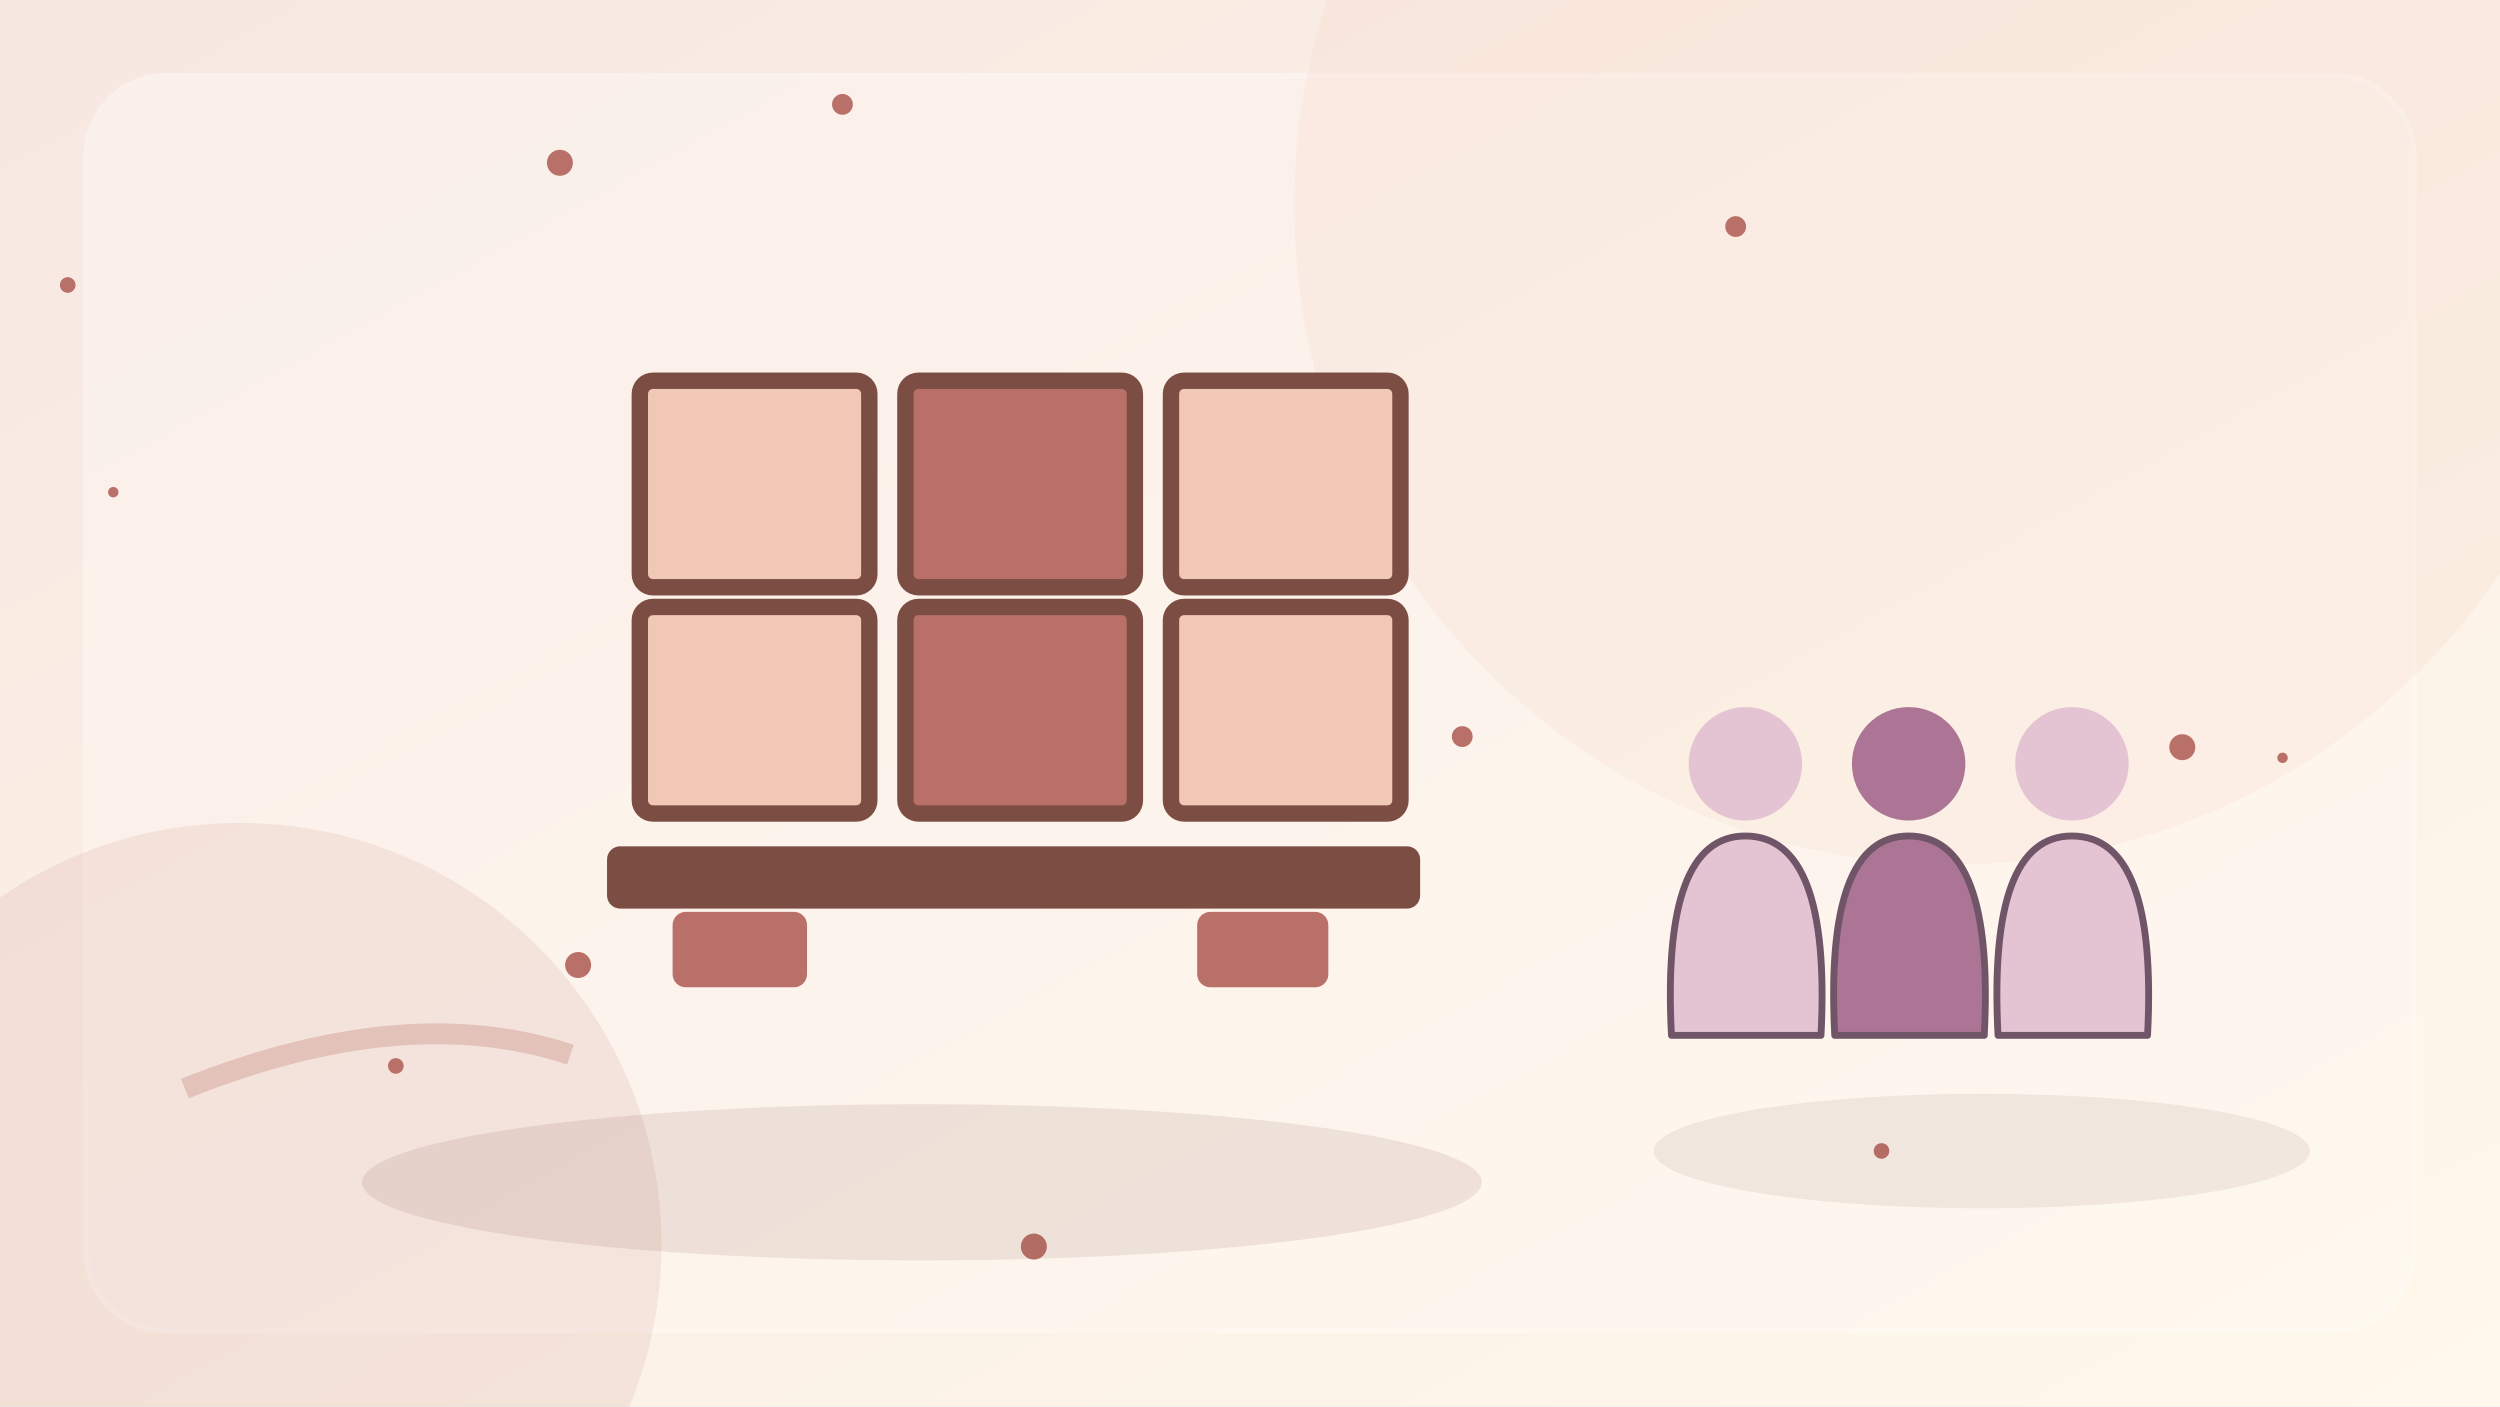
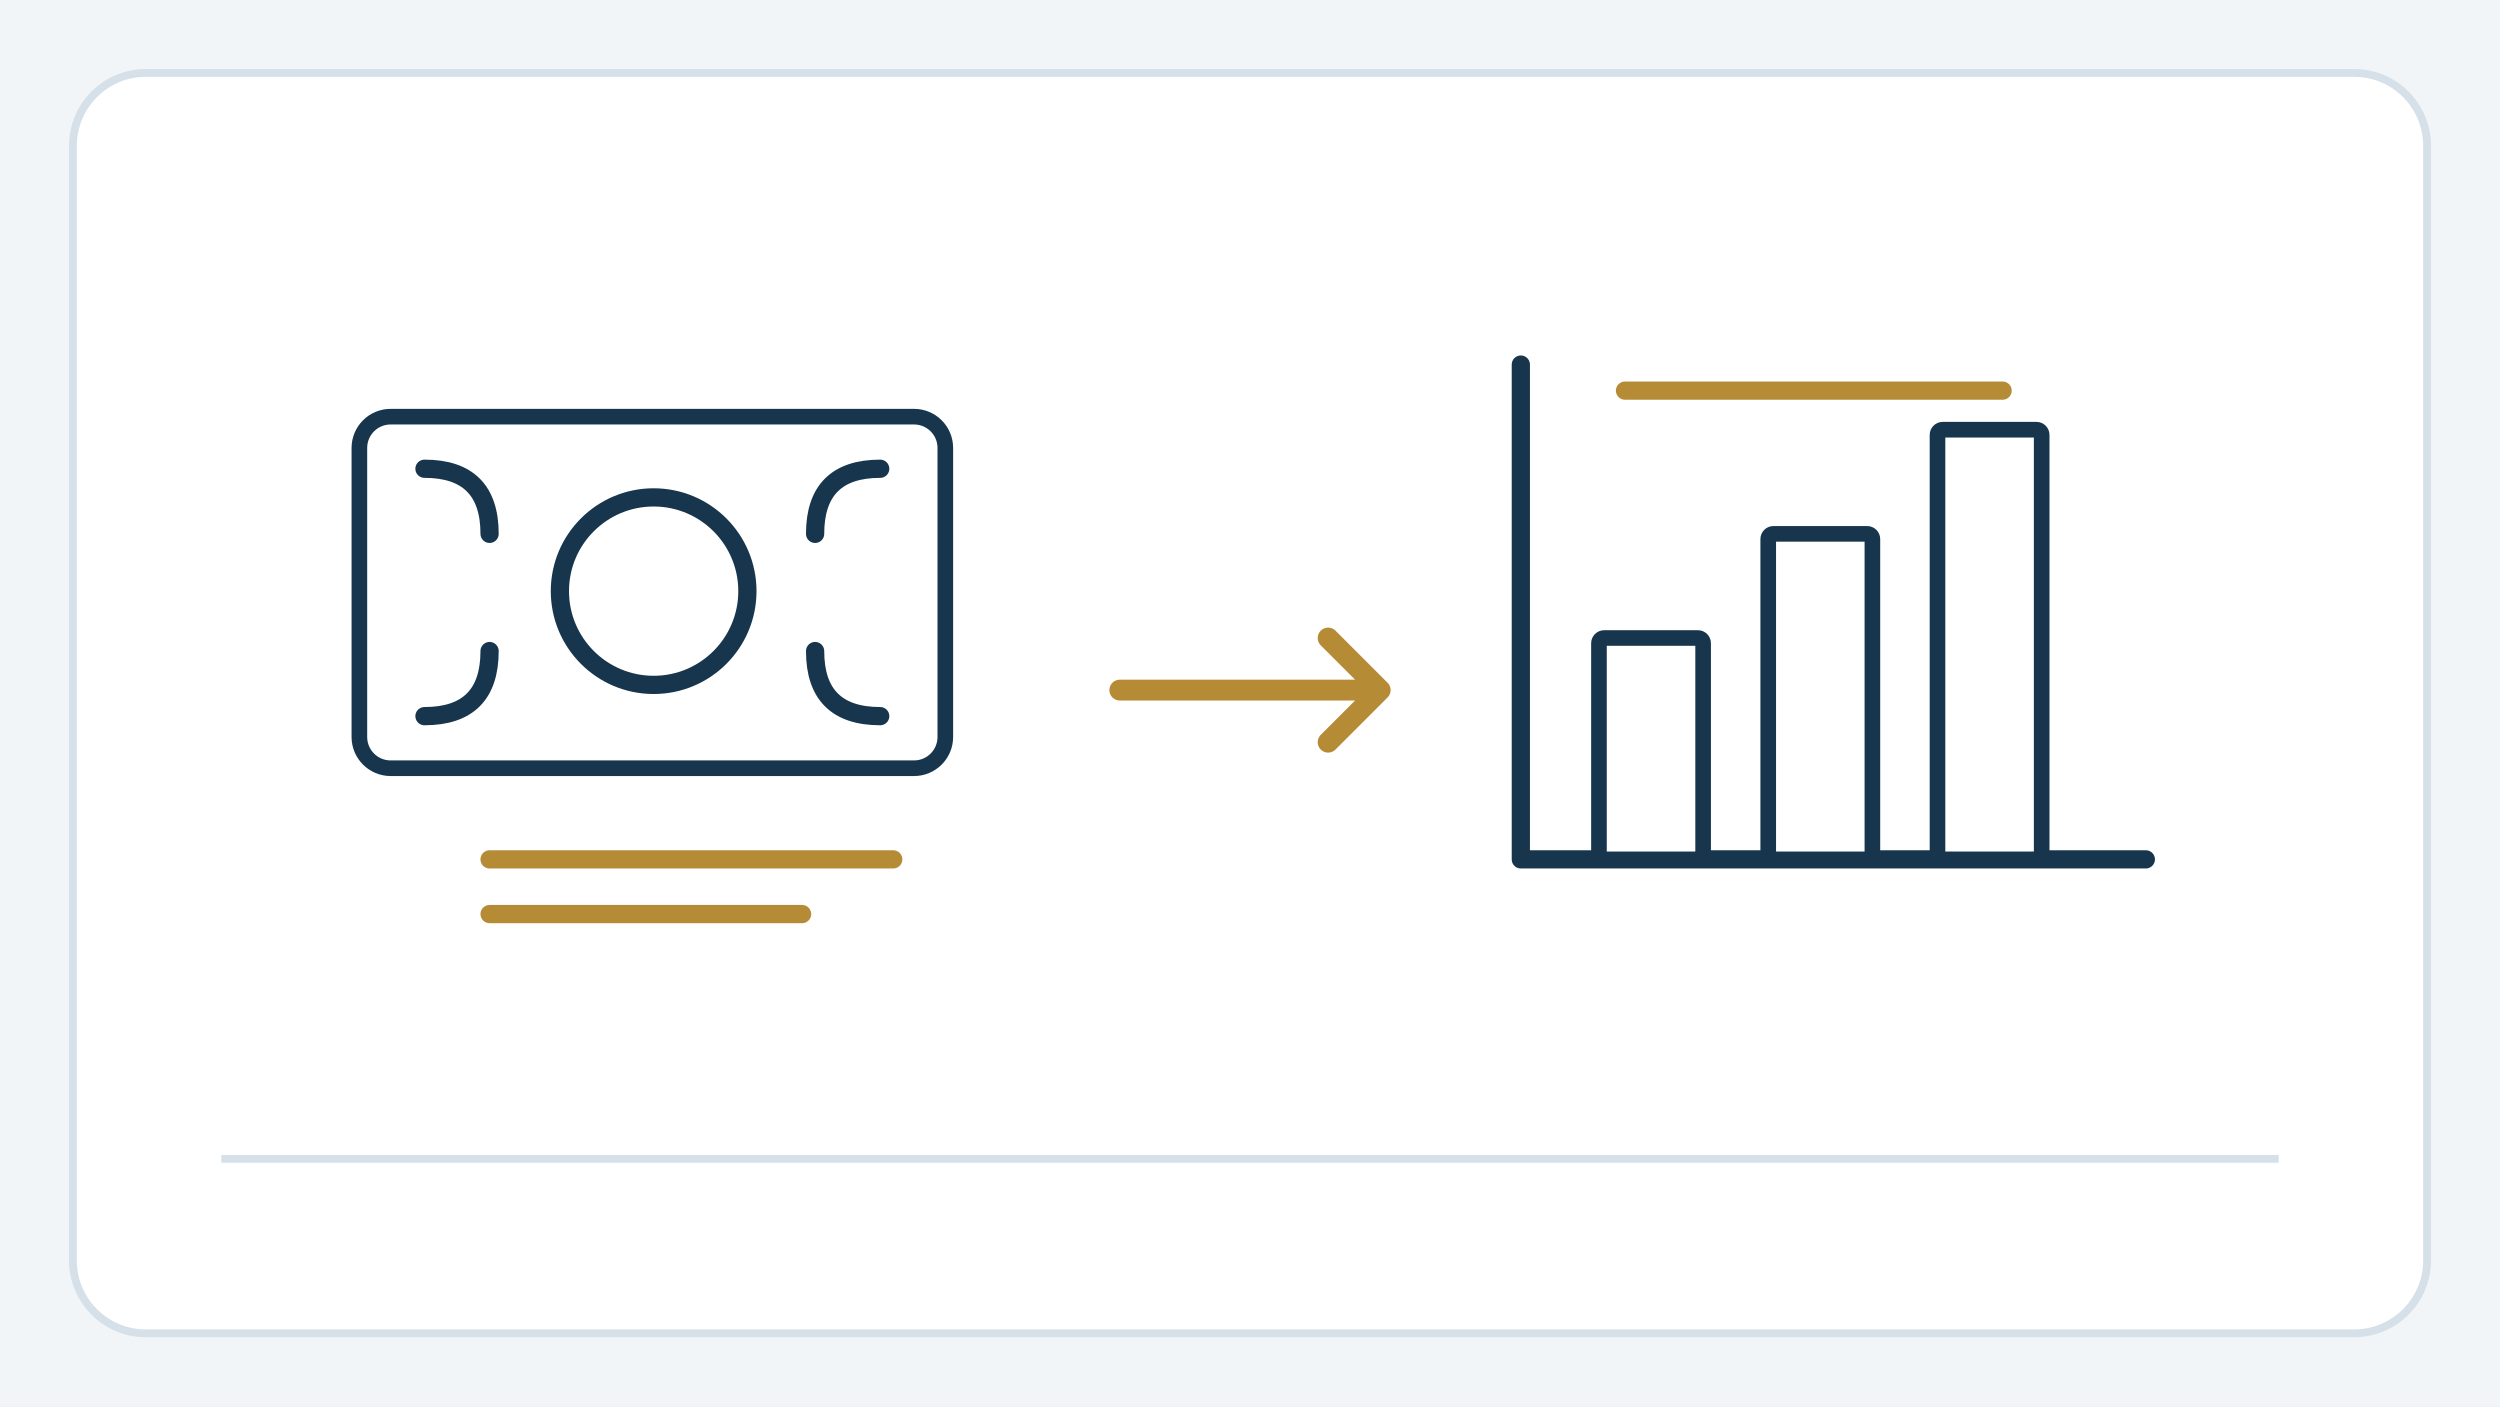
- <svg xmlns="http://www.w3.org/2000/svg" width="960" height="540" viewBox="0 0 960 540" role="img" aria-label="Autorska ilustracja: Wydatek opłacany za drugą osobę">
-   <defs>
-     <linearGradient id="background" x1="0" y1="0" x2="1" y2="1">
-       <stop offset="0" stop-color="#f7e8e1" />
-       <stop offset="1" stop-color="#fff8eb" />
-     </linearGradient>
-   </defs>
-   <rect width="960" height="540" fill="url(#background)" />
-   <rect x="33" y="29" width="894" height="482" rx="31" fill="#fffaf7" opacity=".35" stroke="#fff" stroke-width="2" />
-   <circle cx="750" cy="79" r="253" fill="#f0c8b5" opacity=".16" />
-   <circle cx="92" cy="478" r="162" fill="#b97068" opacity=".12" />
-   <circle cx="666.5" cy="87" r="4" fill="#b97068" stroke="none" stroke-width="4" />
-   <circle cx="397" cy="478.68" r="5" fill="#b97068" stroke="none" stroke-width="4" />
-   <circle cx="152" cy="409.32" r="3" fill="#b97068" stroke="none" stroke-width="4" />
-   <circle cx="222" cy="370.56" r="5" fill="#b97068" stroke="none" stroke-width="4" />
-   <circle cx="365.5" cy="150.24" r="3" fill="#b97068" stroke="none" stroke-width="4" />
-   <circle cx="820.5" cy="382.8" r="4" fill="#b97068" stroke="none" stroke-width="4" />
-   <circle cx="722.5" cy="441.96" r="3" fill="#b97068" stroke="none" stroke-width="4" />
-   <circle cx="775" cy="370.56" r="3" fill="#b97068" stroke="none" stroke-width="4" />
-   <circle cx="323.5" cy="40.08" r="4" fill="#b97068" stroke="none" stroke-width="4" />
-   <circle cx="838" cy="286.92" r="5" fill="#b97068" stroke="none" stroke-width="4" />
-   <circle cx="215" cy="62.52" r="5" fill="#b97068" stroke="none" stroke-width="4" />
-   <circle cx="561.5" cy="282.84" r="4" fill="#b97068" stroke="none" stroke-width="4" />
-   <circle cx="876.5" cy="291" r="2" fill="#b97068" stroke="none" stroke-width="4" />
-   <circle cx="43.5" cy="189" r="2" fill="#b97068" stroke="none" stroke-width="4" />
-   <circle cx="26" cy="109.44" r="3" fill="#b97068" stroke="none" stroke-width="4" />
-   <ellipse cx="354" cy="454" rx="215" ry="30" fill="#7c4e43" opacity=".12" />
-   <ellipse cx="761" cy="442" rx="126" ry="22" fill="#7c4e43" opacity=".10" />
-   <g transform="translate(184 48) scale(1.259)">
-     <rect x="39" y="220" width="248" height="19" rx="4" fill="#7c4e43" stroke="none" stroke-width="4" />
-     <rect x="59" y="240" width="41" height="23" rx="4" fill="#b97068" stroke="none" stroke-width="4" />
-     <rect x="219" y="240" width="40" height="23" rx="4" fill="#b97068" stroke="none" stroke-width="4" />
-     <rect x="49" y="78" width="70" height="63" rx="4" fill="#f0c8b5" stroke="#7c4e43" stroke-width="5" />
-     <rect x="130" y="78" width="70" height="63" rx="4" fill="#b97068" stroke="#7c4e43" stroke-width="5" />
-     <rect x="211" y="78" width="70" height="63" rx="4" fill="#f0c8b5" stroke="#7c4e43" stroke-width="5" />
-     <rect x="49" y="147" width="70" height="63" rx="4" fill="#f0c8b5" stroke="#7c4e43" stroke-width="5" />
-     <rect x="130" y="147" width="70" height="63" rx="4" fill="#b97068" stroke="#7c4e43" stroke-width="5" />
-     <rect x="211" y="147" width="70" height="63" rx="4" fill="#f0c8b5" stroke="#7c4e43" stroke-width="5" />
+ <svg xmlns="http://www.w3.org/2000/svg" width="960" height="540" viewBox="0 0 960 540" role="img" aria-label="Wydatek opłacany za drugą osobę — koszty i obserwacje">
+   <rect width="960" height="540" fill="#f1f5f8" />
+   <rect x="28" y="28" width="904" height="484" rx="28" fill="#fff" stroke="#d6e0e8" stroke-width="3" />
+   <g transform="translate(93 85)">
+     <rect x="45" y="75" width="225" height="135" rx="12" fill="#fff" stroke="#17364d" stroke-width="6" />
+     <path d="M70 95Q95 95 95 120 M245 95Q220 95 220 120 M70 190Q95 190 95 165 M245 190Q220 190 220 165" fill="none" stroke="#17364d" stroke-width="7" stroke-linecap="round" stroke-linejoin="round" />
+     <circle cx="158" cy="142" r="36" fill="none" stroke="#17364d" stroke-width="7" />
+     <path d="M95 245H250 M95 266H215" fill="none" stroke="#b68b36" stroke-width="7" stroke-linecap="round" stroke-linejoin="round" />
  </g>
-   <g transform="translate(626 224) scale(0.660)">
-     <circle cx="67" cy="105" r="33" fill="#e4c4d2" stroke="none" stroke-width="4" />
-     <circle cx="162" cy="105" r="33" fill="#ac7595" stroke="none" stroke-width="4" />
-     <circle cx="257" cy="105" r="33" fill="#e4c4d2" stroke="none" stroke-width="4" />
-     <path d="M24 263q-6-116 43-116q50 0 44 116Z" fill="#e4c4d2" stroke="#705467" stroke-width="4" stroke-linejoin="round" stroke-linecap="round" />
-     <path d="M119 263q-6-116 43-116q50 0 44 116Z" fill="#ac7595" stroke="#705467" stroke-width="4" stroke-linejoin="round" stroke-linecap="round" />
-     <path d="M214 263q-6-116 43-116q50 0 44 116Z" fill="#e4c4d2" stroke="#705467" stroke-width="4" stroke-linejoin="round" stroke-linecap="round" />
+   <g transform="translate(539 85)">
+     <path d="M45 245H285 M45 245V55" fill="none" stroke="#17364d" stroke-width="7" stroke-linecap="round" stroke-linejoin="round" />
+     <rect x="75" y="160" width="40" height="85" rx="2" fill="#fff" stroke="#17364d" stroke-width="6" />
+     <rect x="140" y="120" width="40" height="125" rx="2" fill="#fff" stroke="#17364d" stroke-width="6" />
+     <rect x="205" y="80" width="40" height="165" rx="2" fill="#fff" stroke="#17364d" stroke-width="6" />
+     <path d="M85 65H230" fill="none" stroke="#b68b36" stroke-width="7" stroke-linecap="round" stroke-linejoin="round" />
  </g>
-   <path d="M71 418q85-34 148-13" fill="none" stroke="#b97068" opacity=".29" stroke-width="8" />
+   <path d="M430 265H530 M510 245L530 265L510 285" fill="none" stroke="#b68b36" stroke-width="8" stroke-linecap="round" stroke-linejoin="round" />
+   <path d="M85 445H875" fill="none" stroke="#d6e0e8" stroke-width="3" />
</svg>
